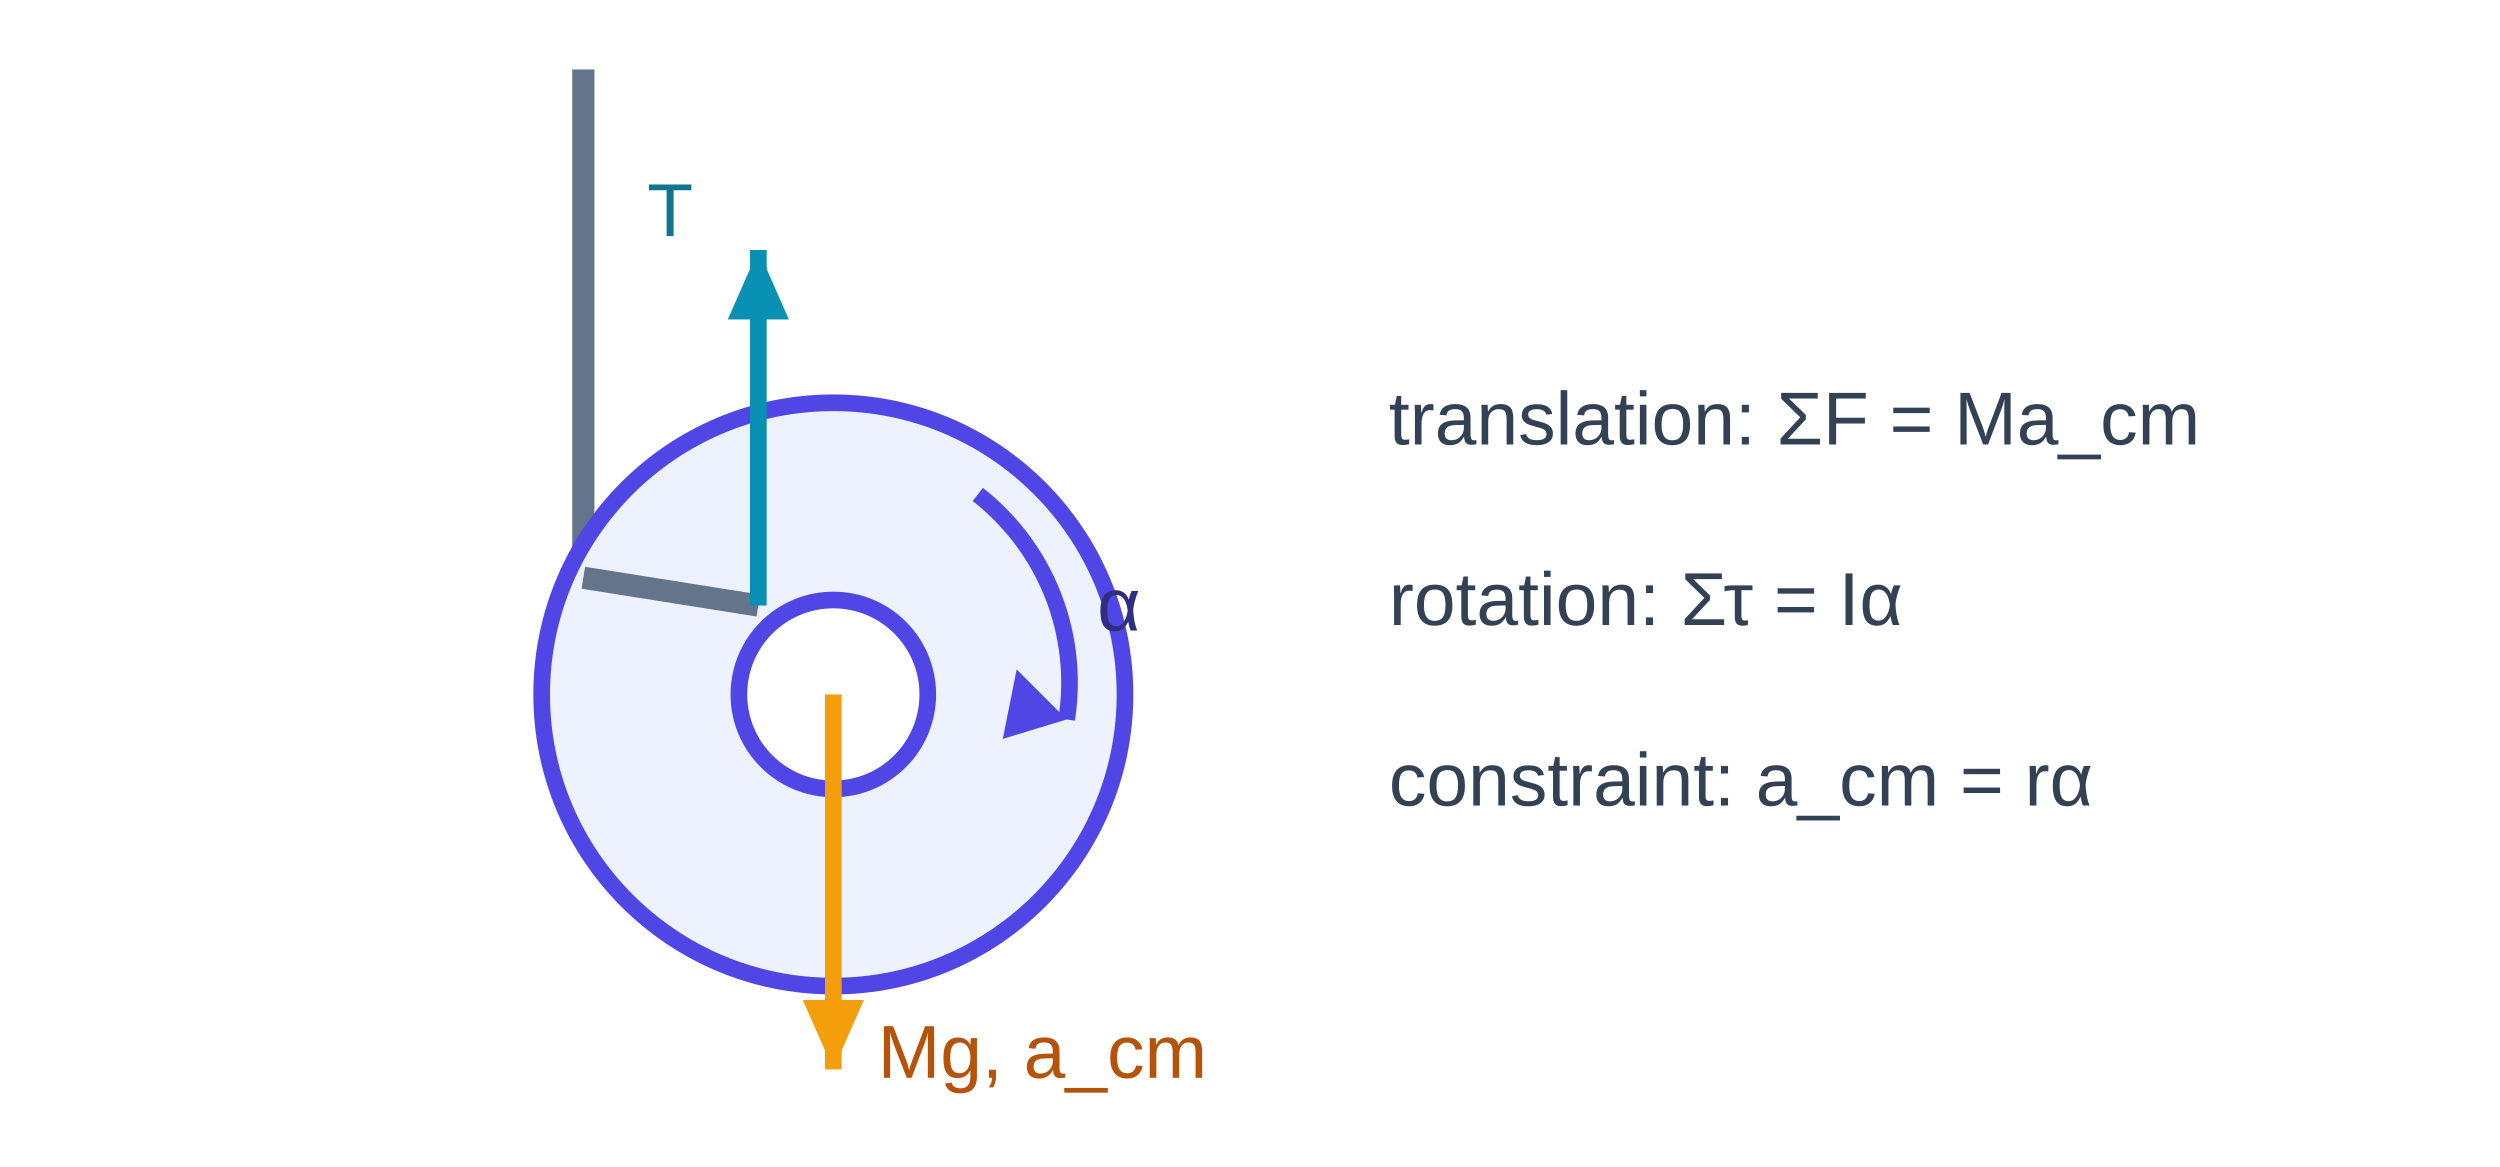
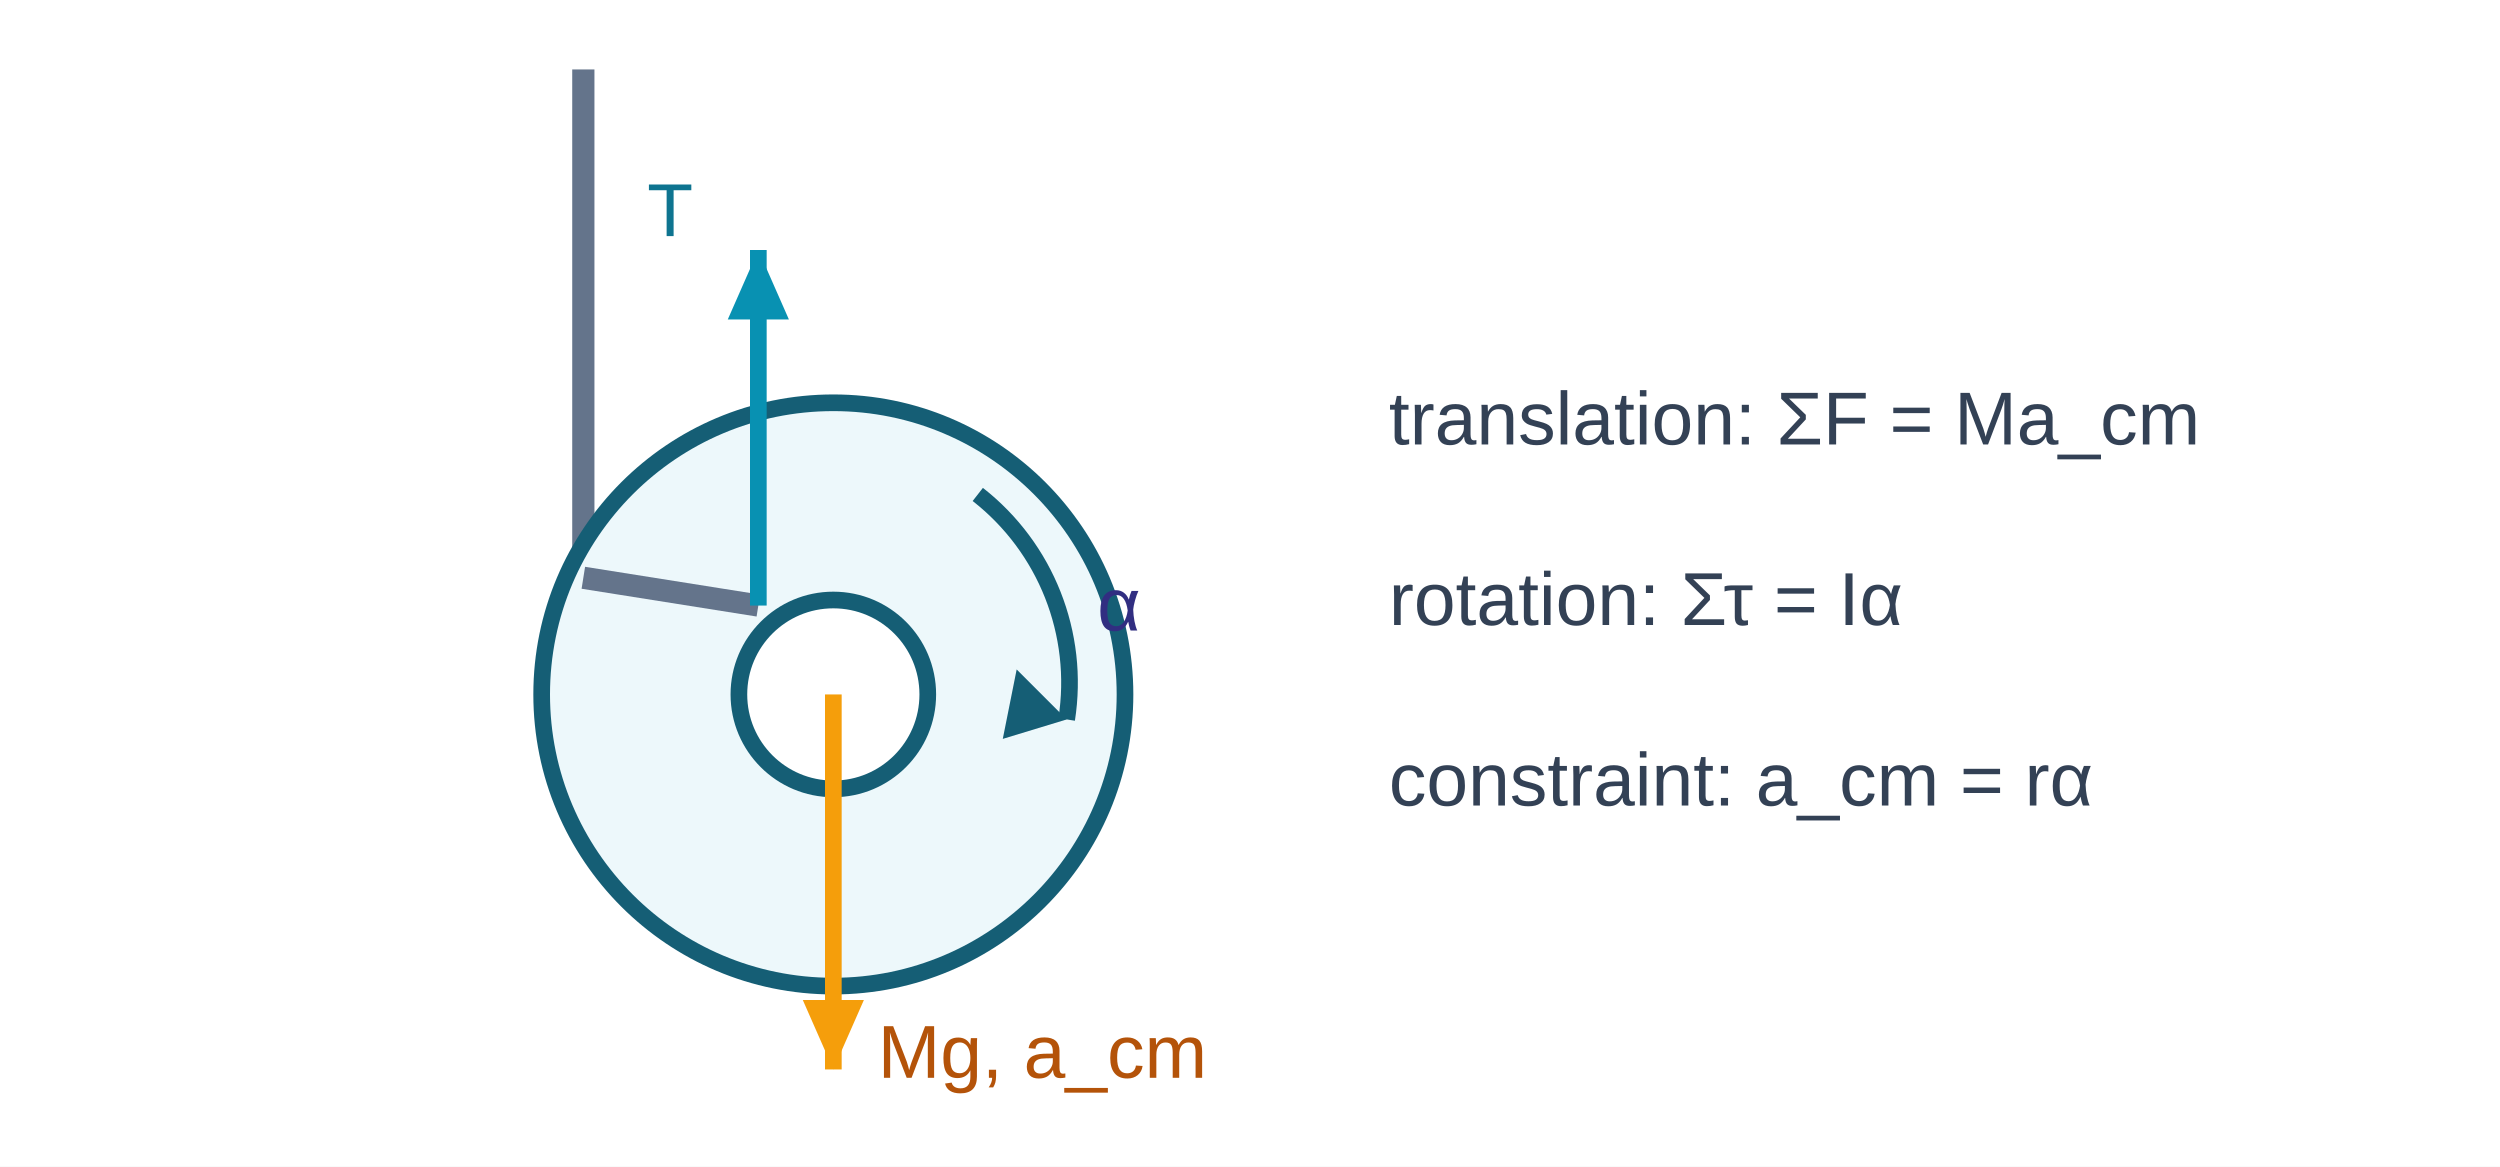
<svg xmlns="http://www.w3.org/2000/svg" viewBox="0 0 900 420" role="img" aria-labelledby="title desc">
  <rect width="900" height="420" fill="#ffffff" />
  <line x1="210" y1="25" x2="210" y2="208" stroke="#64748b" stroke-width="8" />
-   <circle cx="300" cy="250" r="105" fill="#eef2ff" stroke="#4f46e5" stroke-width="6" />
-   <circle cx="300" cy="250" r="34" fill="#ffffff" stroke="#4f46e5" stroke-width="6" />
+   <circle cx="300" cy="250" r="105" fill="#EDF8FB" stroke="#155E75" stroke-width="6" />
+   <circle cx="300" cy="250" r="34" fill="#ffffff" stroke="#155E75" stroke-width="6" />
  <line x1="210" y1="208" x2="273" y2="218" stroke="#64748b" stroke-width="8" />
  <line x1="273" y1="218" x2="273" y2="90" stroke="#0891b2" stroke-width="6" />
  <path d="M273 90 l-11 25 h22 z" fill="#0891b2" />
  <line x1="300" y1="250" x2="300" y2="385" stroke="#f59e0b" stroke-width="6" />
  <path d="M300 385 l-11-25 h22 z" fill="#f59e0b" />
-   <path d="M352 178 A86 86 0 0 1 384 259" fill="none" stroke="#4f46e5" stroke-width="6" />
-   <path d="M384 259 l-18-18 l-5 25" fill="#4f46e5" />
+   <path d="M352 178 A86 86 0 0 1 384 259" fill="none" stroke="#155E75" stroke-width="6" />
+   <path d="M384 259 l-18-18 l-5 25" fill="#155E75" />
  <g font-family="Arial, sans-serif" font-size="27" fill="#334155">
    <text x="233" y="85" fill="#0e7490">T</text>
    <text x="316" y="388" fill="#b45309">Mg, a_cm</text>
    <text x="395" y="227" fill="#312e81">α</text>
    <text x="500" y="160">translation: ΣF = Ma_cm</text>
    <text x="500" y="225">rotation: Στ = Iα</text>
    <text x="500" y="290">constraint: a_cm = rα</text>
  </g>
</svg>
